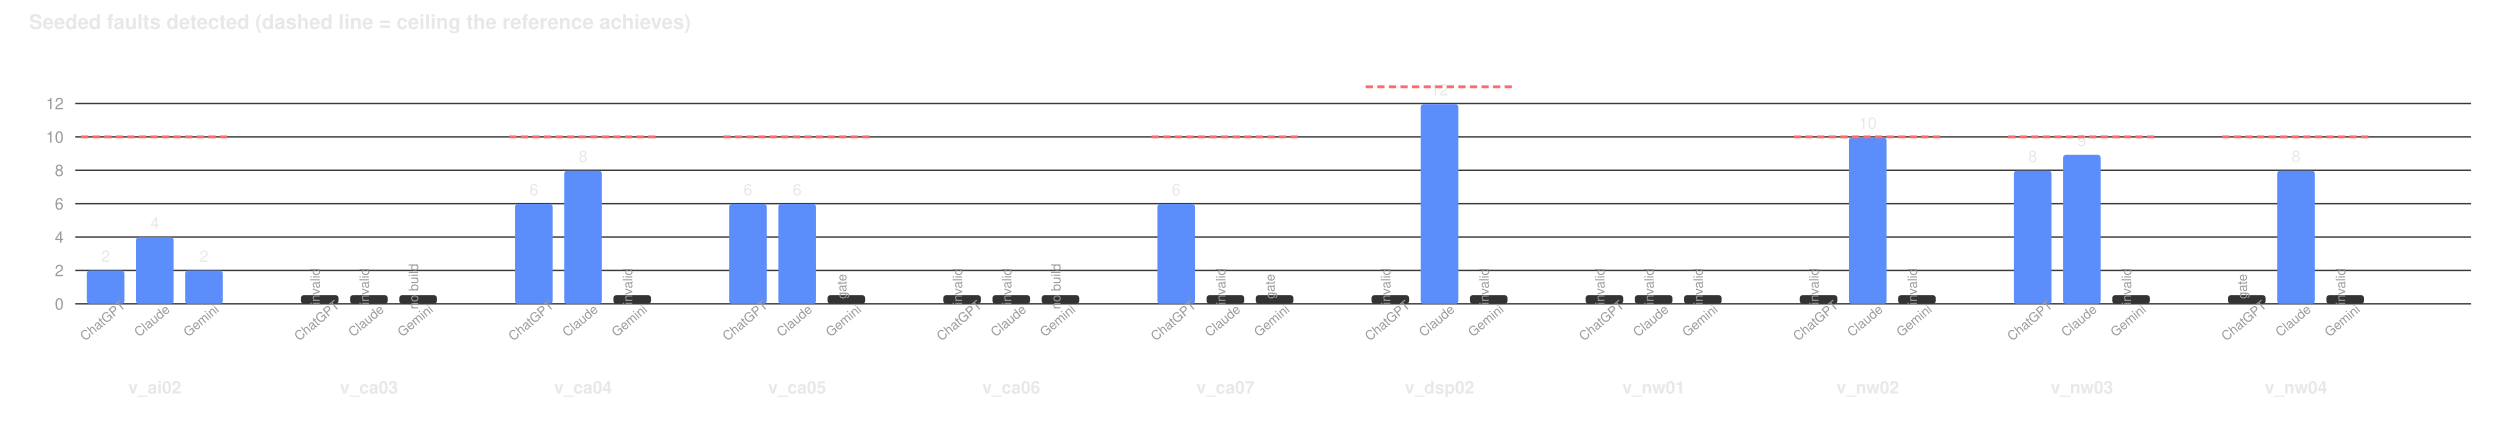
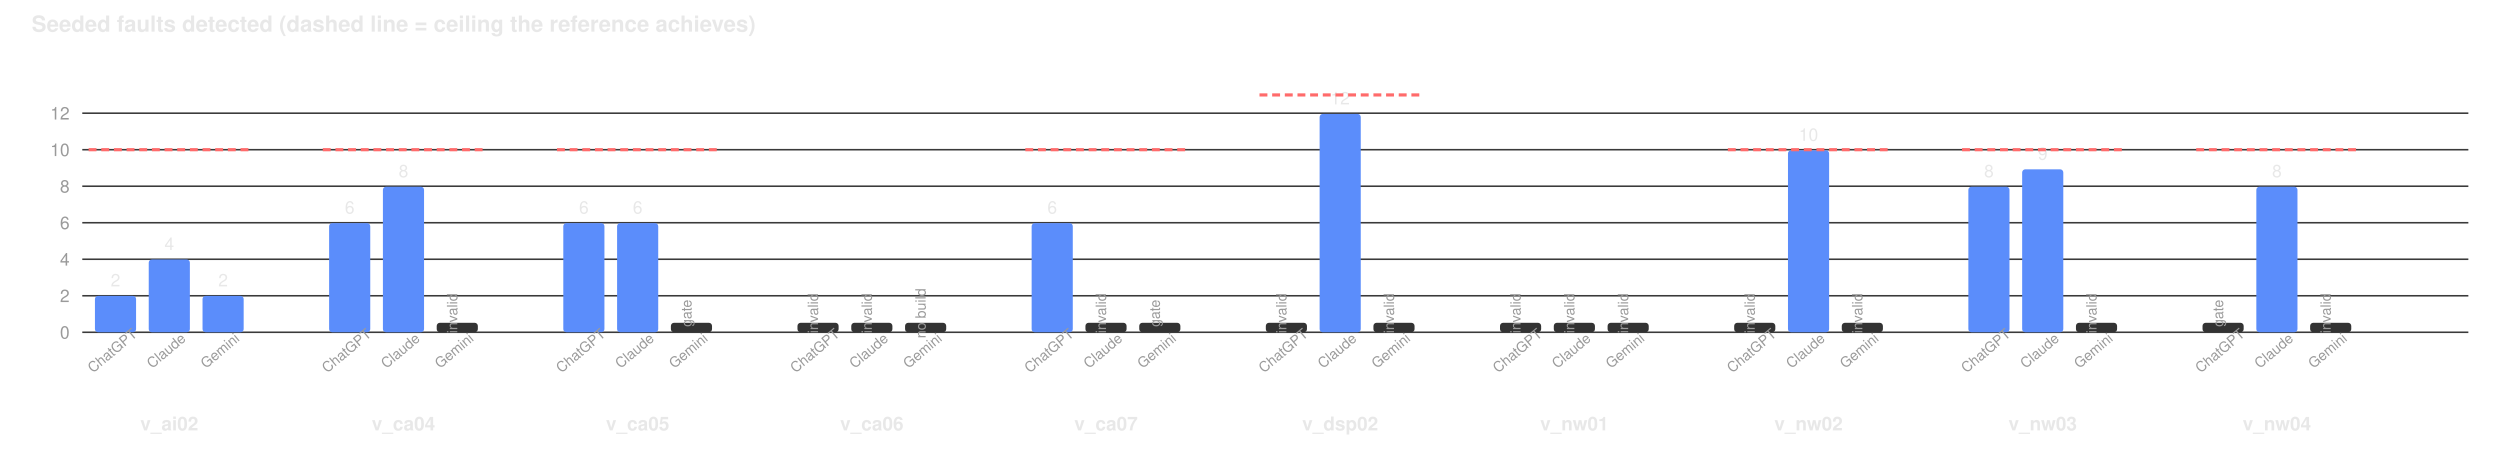
- <svg xmlns="http://www.w3.org/2000/svg" viewBox="0 0 1728 300" font-family="-apple-system,BlinkMacSystemFont,Segoe UI,Helvetica,Arial,sans-serif">
-   <rect width="1728" height="300" fill="none" />
-   <line x1="52" y1="210.0" x2="1708" y2="210.0" stroke="#3a3a3a" stroke-width="1" />
+ <svg xmlns="http://www.w3.org/2000/svg" viewBox="0 0 1580 300" font-family="-apple-system,BlinkMacSystemFont,Segoe UI,Helvetica,Arial,sans-serif">
+   <rect width="1580" height="300" fill="none" />
+   <line x1="52" y1="210.0" x2="1560" y2="210.0" stroke="#3a3a3a" stroke-width="1" />
  <text x="44" y="214.0" fill="#9a9a9a" font-size="11" text-anchor="end">0</text>
-   <line x1="52" y1="186.923" x2="1708" y2="186.923" stroke="#3a3a3a" stroke-width="1" />
+   <line x1="52" y1="186.923" x2="1560" y2="186.923" stroke="#3a3a3a" stroke-width="1" />
  <text x="44" y="190.923" fill="#9a9a9a" font-size="11" text-anchor="end">2</text>
-   <line x1="52" y1="163.846" x2="1708" y2="163.846" stroke="#3a3a3a" stroke-width="1" />
+   <line x1="52" y1="163.846" x2="1560" y2="163.846" stroke="#3a3a3a" stroke-width="1" />
  <text x="44" y="167.846" fill="#9a9a9a" font-size="11" text-anchor="end">4</text>
-   <line x1="52" y1="140.769" x2="1708" y2="140.769" stroke="#3a3a3a" stroke-width="1" />
+   <line x1="52" y1="140.769" x2="1560" y2="140.769" stroke="#3a3a3a" stroke-width="1" />
  <text x="44" y="144.769" fill="#9a9a9a" font-size="11" text-anchor="end">6</text>
-   <line x1="52" y1="117.692" x2="1708" y2="117.692" stroke="#3a3a3a" stroke-width="1" />
+   <line x1="52" y1="117.692" x2="1560" y2="117.692" stroke="#3a3a3a" stroke-width="1" />
  <text x="44" y="121.692" fill="#9a9a9a" font-size="11" text-anchor="end">8</text>
-   <line x1="52" y1="94.615" x2="1708" y2="94.615" stroke="#3a3a3a" stroke-width="1" />
+   <line x1="52" y1="94.615" x2="1560" y2="94.615" stroke="#3a3a3a" stroke-width="1" />
  <text x="44" y="98.615" fill="#9a9a9a" font-size="11" text-anchor="end">10</text>
-   <line x1="52" y1="71.538" x2="1708" y2="71.538" stroke="#3a3a3a" stroke-width="1" />
+   <line x1="52" y1="71.538" x2="1560" y2="71.538" stroke="#3a3a3a" stroke-width="1" />
  <text x="44" y="75.538" fill="#9a9a9a" font-size="11" text-anchor="end">12</text>
  <rect x="60" y="187" width="26" height="23" rx="2" fill="#5b8dfb" />
  <text x="73.0" y="181" fill="#e8e8e8" font-size="11" text-anchor="middle">2</text>
  <text x="73.0" y="224" fill="#9a9a9a" font-size="9" text-anchor="middle" transform="rotate(-40 73.0 224)">ChatGPT</text>
  <rect x="94" y="164" width="26" height="46" rx="2" fill="#5b8dfb" />
  <text x="107.0" y="158" fill="#e8e8e8" font-size="11" text-anchor="middle">4</text>
  <text x="107.0" y="224" fill="#9a9a9a" font-size="9" text-anchor="middle" transform="rotate(-40 107.0 224)">Claude</text>
  <rect x="128" y="187" width="26" height="23" rx="2" fill="#5b8dfb" />
  <text x="141.0" y="181" fill="#e8e8e8" font-size="11" text-anchor="middle">2</text>
  <text x="141.0" y="224" fill="#9a9a9a" font-size="9" text-anchor="middle" transform="rotate(-40 141.0 224)">Gemini</text>
  <line x1="56" y1="94.615" x2="158" y2="94.615" stroke="#ff6b6b" stroke-width="2" stroke-dasharray="5,3" />
  <text x="107.0" y="272" fill="#e8e8e8" font-size="12" font-weight="600" text-anchor="middle">v_ai02</text>
-   <rect x="208" y="204" width="26" height="6" rx="2" fill="#333" />
-   <text x="221.0" y="198" fill="#9a9a9a" font-size="9" text-anchor="middle" transform="rotate(-90 221.0 198)">invalid</text>
+   <rect x="208" y="141" width="26" height="69" rx="2" fill="#5b8dfb" />
+   <text x="221.0" y="135" fill="#e8e8e8" font-size="11" text-anchor="middle">6</text>
  <text x="221.0" y="224" fill="#9a9a9a" font-size="9" text-anchor="middle" transform="rotate(-40 221.0 224)">ChatGPT</text>
-   <rect x="242" y="204" width="26" height="6" rx="2" fill="#333" />
-   <text x="255.0" y="198" fill="#9a9a9a" font-size="9" text-anchor="middle" transform="rotate(-90 255.0 198)">invalid</text>
+   <rect x="242" y="118" width="26" height="92" rx="2" fill="#5b8dfb" />
+   <text x="255.0" y="112" fill="#e8e8e8" font-size="11" text-anchor="middle">8</text>
  <text x="255.0" y="224" fill="#9a9a9a" font-size="9" text-anchor="middle" transform="rotate(-40 255.0 224)">Claude</text>
  <rect x="276" y="204" width="26" height="6" rx="2" fill="#333" />
-   <text x="289.0" y="198" fill="#9a9a9a" font-size="9" text-anchor="middle" transform="rotate(-90 289.0 198)">no build</text>
+   <text x="289.0" y="198" fill="#9a9a9a" font-size="9" text-anchor="middle" transform="rotate(-90 289.0 198)">invalid</text>
  <text x="289.0" y="224" fill="#9a9a9a" font-size="9" text-anchor="middle" transform="rotate(-40 289.0 224)">Gemini</text>
-   <text x="255.0" y="272" fill="#e8e8e8" font-size="12" font-weight="600" text-anchor="middle">v_ca03</text>
+   <line x1="204" y1="94.615" x2="306" y2="94.615" stroke="#ff6b6b" stroke-width="2" stroke-dasharray="5,3" />
+   <text x="255.0" y="272" fill="#e8e8e8" font-size="12" font-weight="600" text-anchor="middle">v_ca04</text>
  <rect x="356" y="141" width="26" height="69" rx="2" fill="#5b8dfb" />
  <text x="369.0" y="135" fill="#e8e8e8" font-size="11" text-anchor="middle">6</text>
  <text x="369.0" y="224" fill="#9a9a9a" font-size="9" text-anchor="middle" transform="rotate(-40 369.0 224)">ChatGPT</text>
-   <rect x="390" y="118" width="26" height="92" rx="2" fill="#5b8dfb" />
-   <text x="403.0" y="112" fill="#e8e8e8" font-size="11" text-anchor="middle">8</text>
+   <rect x="390" y="141" width="26" height="69" rx="2" fill="#5b8dfb" />
+   <text x="403.0" y="135" fill="#e8e8e8" font-size="11" text-anchor="middle">6</text>
  <text x="403.0" y="224" fill="#9a9a9a" font-size="9" text-anchor="middle" transform="rotate(-40 403.0 224)">Claude</text>
  <rect x="424" y="204" width="26" height="6" rx="2" fill="#333" />
-   <text x="437.0" y="198" fill="#9a9a9a" font-size="9" text-anchor="middle" transform="rotate(-90 437.0 198)">invalid</text>
+   <text x="437.0" y="198" fill="#9a9a9a" font-size="9" text-anchor="middle" transform="rotate(-90 437.0 198)">gate</text>
  <text x="437.0" y="224" fill="#9a9a9a" font-size="9" text-anchor="middle" transform="rotate(-40 437.0 224)">Gemini</text>
  <line x1="352" y1="94.615" x2="454" y2="94.615" stroke="#ff6b6b" stroke-width="2" stroke-dasharray="5,3" />
-   <text x="403.0" y="272" fill="#e8e8e8" font-size="12" font-weight="600" text-anchor="middle">v_ca04</text>
-   <rect x="504" y="141" width="26" height="69" rx="2" fill="#5b8dfb" />
-   <text x="517.0" y="135" fill="#e8e8e8" font-size="11" text-anchor="middle">6</text>
+   <text x="403.0" y="272" fill="#e8e8e8" font-size="12" font-weight="600" text-anchor="middle">v_ca05</text>
+   <rect x="504" y="204" width="26" height="6" rx="2" fill="#333" />
+   <text x="517.0" y="198" fill="#9a9a9a" font-size="9" text-anchor="middle" transform="rotate(-90 517.0 198)">invalid</text>
  <text x="517.0" y="224" fill="#9a9a9a" font-size="9" text-anchor="middle" transform="rotate(-40 517.0 224)">ChatGPT</text>
-   <rect x="538" y="141" width="26" height="69" rx="2" fill="#5b8dfb" />
-   <text x="551.0" y="135" fill="#e8e8e8" font-size="11" text-anchor="middle">6</text>
+   <rect x="538" y="204" width="26" height="6" rx="2" fill="#333" />
+   <text x="551.0" y="198" fill="#9a9a9a" font-size="9" text-anchor="middle" transform="rotate(-90 551.0 198)">invalid</text>
  <text x="551.0" y="224" fill="#9a9a9a" font-size="9" text-anchor="middle" transform="rotate(-40 551.0 224)">Claude</text>
  <rect x="572" y="204" width="26" height="6" rx="2" fill="#333" />
-   <text x="585.0" y="198" fill="#9a9a9a" font-size="9" text-anchor="middle" transform="rotate(-90 585.0 198)">gate</text>
+   <text x="585.0" y="198" fill="#9a9a9a" font-size="9" text-anchor="middle" transform="rotate(-90 585.0 198)">no build</text>
  <text x="585.0" y="224" fill="#9a9a9a" font-size="9" text-anchor="middle" transform="rotate(-40 585.0 224)">Gemini</text>
-   <line x1="500" y1="94.615" x2="602" y2="94.615" stroke="#ff6b6b" stroke-width="2" stroke-dasharray="5,3" />
-   <text x="551.0" y="272" fill="#e8e8e8" font-size="12" font-weight="600" text-anchor="middle">v_ca05</text>
-   <rect x="652" y="204" width="26" height="6" rx="2" fill="#333" />
-   <text x="665.0" y="198" fill="#9a9a9a" font-size="9" text-anchor="middle" transform="rotate(-90 665.0 198)">invalid</text>
+   <text x="551.0" y="272" fill="#e8e8e8" font-size="12" font-weight="600" text-anchor="middle">v_ca06</text>
+   <rect x="652" y="141" width="26" height="69" rx="2" fill="#5b8dfb" />
+   <text x="665.0" y="135" fill="#e8e8e8" font-size="11" text-anchor="middle">6</text>
  <text x="665.0" y="224" fill="#9a9a9a" font-size="9" text-anchor="middle" transform="rotate(-40 665.0 224)">ChatGPT</text>
  <rect x="686" y="204" width="26" height="6" rx="2" fill="#333" />
  <text x="699.0" y="198" fill="#9a9a9a" font-size="9" text-anchor="middle" transform="rotate(-90 699.0 198)">invalid</text>
  <text x="699.0" y="224" fill="#9a9a9a" font-size="9" text-anchor="middle" transform="rotate(-40 699.0 224)">Claude</text>
  <rect x="720" y="204" width="26" height="6" rx="2" fill="#333" />
-   <text x="733.0" y="198" fill="#9a9a9a" font-size="9" text-anchor="middle" transform="rotate(-90 733.0 198)">no build</text>
+   <text x="733.0" y="198" fill="#9a9a9a" font-size="9" text-anchor="middle" transform="rotate(-90 733.0 198)">gate</text>
  <text x="733.0" y="224" fill="#9a9a9a" font-size="9" text-anchor="middle" transform="rotate(-40 733.0 224)">Gemini</text>
-   <text x="699.0" y="272" fill="#e8e8e8" font-size="12" font-weight="600" text-anchor="middle">v_ca06</text>
-   <rect x="800" y="141" width="26" height="69" rx="2" fill="#5b8dfb" />
-   <text x="813.0" y="135" fill="#e8e8e8" font-size="11" text-anchor="middle">6</text>
+   <line x1="648" y1="94.615" x2="750" y2="94.615" stroke="#ff6b6b" stroke-width="2" stroke-dasharray="5,3" />
+   <text x="699.0" y="272" fill="#e8e8e8" font-size="12" font-weight="600" text-anchor="middle">v_ca07</text>
+   <rect x="800" y="204" width="26" height="6" rx="2" fill="#333" />
+   <text x="813.0" y="198" fill="#9a9a9a" font-size="9" text-anchor="middle" transform="rotate(-90 813.0 198)">invalid</text>
  <text x="813.0" y="224" fill="#9a9a9a" font-size="9" text-anchor="middle" transform="rotate(-40 813.0 224)">ChatGPT</text>
-   <rect x="834" y="204" width="26" height="6" rx="2" fill="#333" />
-   <text x="847.0" y="198" fill="#9a9a9a" font-size="9" text-anchor="middle" transform="rotate(-90 847.0 198)">invalid</text>
+   <rect x="834" y="72" width="26" height="138" rx="2" fill="#5b8dfb" />
+   <text x="847.0" y="66" fill="#e8e8e8" font-size="11" text-anchor="middle">12</text>
  <text x="847.0" y="224" fill="#9a9a9a" font-size="9" text-anchor="middle" transform="rotate(-40 847.0 224)">Claude</text>
  <rect x="868" y="204" width="26" height="6" rx="2" fill="#333" />
-   <text x="881.0" y="198" fill="#9a9a9a" font-size="9" text-anchor="middle" transform="rotate(-90 881.0 198)">gate</text>
+   <text x="881.0" y="198" fill="#9a9a9a" font-size="9" text-anchor="middle" transform="rotate(-90 881.0 198)">invalid</text>
  <text x="881.0" y="224" fill="#9a9a9a" font-size="9" text-anchor="middle" transform="rotate(-40 881.0 224)">Gemini</text>
-   <line x1="796" y1="94.615" x2="898" y2="94.615" stroke="#ff6b6b" stroke-width="2" stroke-dasharray="5,3" />
-   <text x="847.0" y="272" fill="#e8e8e8" font-size="12" font-weight="600" text-anchor="middle">v_ca07</text>
+   <line x1="796" y1="60.0" x2="898" y2="60.0" stroke="#ff6b6b" stroke-width="2" stroke-dasharray="5,3" />
+   <text x="847.0" y="272" fill="#e8e8e8" font-size="12" font-weight="600" text-anchor="middle">v_dsp02</text>
  <rect x="948" y="204" width="26" height="6" rx="2" fill="#333" />
  <text x="961.0" y="198" fill="#9a9a9a" font-size="9" text-anchor="middle" transform="rotate(-90 961.0 198)">invalid</text>
  <text x="961.0" y="224" fill="#9a9a9a" font-size="9" text-anchor="middle" transform="rotate(-40 961.0 224)">ChatGPT</text>
-   <rect x="982" y="72" width="26" height="138" rx="2" fill="#5b8dfb" />
-   <text x="995.0" y="66" fill="#e8e8e8" font-size="11" text-anchor="middle">12</text>
+   <rect x="982" y="204" width="26" height="6" rx="2" fill="#333" />
+   <text x="995.0" y="198" fill="#9a9a9a" font-size="9" text-anchor="middle" transform="rotate(-90 995.0 198)">invalid</text>
  <text x="995.0" y="224" fill="#9a9a9a" font-size="9" text-anchor="middle" transform="rotate(-40 995.0 224)">Claude</text>
  <rect x="1016" y="204" width="26" height="6" rx="2" fill="#333" />
  <text x="1029.0" y="198" fill="#9a9a9a" font-size="9" text-anchor="middle" transform="rotate(-90 1029.0 198)">invalid</text>
  <text x="1029.0" y="224" fill="#9a9a9a" font-size="9" text-anchor="middle" transform="rotate(-40 1029.0 224)">Gemini</text>
-   <line x1="944" y1="60.0" x2="1046" y2="60.0" stroke="#ff6b6b" stroke-width="2" stroke-dasharray="5,3" />
-   <text x="995.0" y="272" fill="#e8e8e8" font-size="12" font-weight="600" text-anchor="middle">v_dsp02</text>
+   <text x="995.0" y="272" fill="#e8e8e8" font-size="12" font-weight="600" text-anchor="middle">v_nw01</text>
  <rect x="1096" y="204" width="26" height="6" rx="2" fill="#333" />
  <text x="1109.0" y="198" fill="#9a9a9a" font-size="9" text-anchor="middle" transform="rotate(-90 1109.0 198)">invalid</text>
  <text x="1109.0" y="224" fill="#9a9a9a" font-size="9" text-anchor="middle" transform="rotate(-40 1109.0 224)">ChatGPT</text>
-   <rect x="1130" y="204" width="26" height="6" rx="2" fill="#333" />
-   <text x="1143.0" y="198" fill="#9a9a9a" font-size="9" text-anchor="middle" transform="rotate(-90 1143.0 198)">invalid</text>
+   <rect x="1130" y="95" width="26" height="115" rx="2" fill="#5b8dfb" />
+   <text x="1143.0" y="89" fill="#e8e8e8" font-size="11" text-anchor="middle">10</text>
  <text x="1143.0" y="224" fill="#9a9a9a" font-size="9" text-anchor="middle" transform="rotate(-40 1143.0 224)">Claude</text>
  <rect x="1164" y="204" width="26" height="6" rx="2" fill="#333" />
  <text x="1177.0" y="198" fill="#9a9a9a" font-size="9" text-anchor="middle" transform="rotate(-90 1177.0 198)">invalid</text>
  <text x="1177.0" y="224" fill="#9a9a9a" font-size="9" text-anchor="middle" transform="rotate(-40 1177.0 224)">Gemini</text>
-   <text x="1143.0" y="272" fill="#e8e8e8" font-size="12" font-weight="600" text-anchor="middle">v_nw01</text>
-   <rect x="1244" y="204" width="26" height="6" rx="2" fill="#333" />
-   <text x="1257.0" y="198" fill="#9a9a9a" font-size="9" text-anchor="middle" transform="rotate(-90 1257.0 198)">invalid</text>
+   <line x1="1092" y1="94.615" x2="1194" y2="94.615" stroke="#ff6b6b" stroke-width="2" stroke-dasharray="5,3" />
+   <text x="1143.0" y="272" fill="#e8e8e8" font-size="12" font-weight="600" text-anchor="middle">v_nw02</text>
+   <rect x="1244" y="118" width="26" height="92" rx="2" fill="#5b8dfb" />
+   <text x="1257.0" y="112" fill="#e8e8e8" font-size="11" text-anchor="middle">8</text>
  <text x="1257.0" y="224" fill="#9a9a9a" font-size="9" text-anchor="middle" transform="rotate(-40 1257.0 224)">ChatGPT</text>
-   <rect x="1278" y="95" width="26" height="115" rx="2" fill="#5b8dfb" />
-   <text x="1291.0" y="89" fill="#e8e8e8" font-size="11" text-anchor="middle">10</text>
+   <rect x="1278" y="107" width="26" height="103" rx="2" fill="#5b8dfb" />
+   <text x="1291.0" y="101" fill="#e8e8e8" font-size="11" text-anchor="middle">9</text>
  <text x="1291.0" y="224" fill="#9a9a9a" font-size="9" text-anchor="middle" transform="rotate(-40 1291.0 224)">Claude</text>
  <rect x="1312" y="204" width="26" height="6" rx="2" fill="#333" />
  <text x="1325.0" y="198" fill="#9a9a9a" font-size="9" text-anchor="middle" transform="rotate(-90 1325.0 198)">invalid</text>
  <text x="1325.0" y="224" fill="#9a9a9a" font-size="9" text-anchor="middle" transform="rotate(-40 1325.0 224)">Gemini</text>
  <line x1="1240" y1="94.615" x2="1342" y2="94.615" stroke="#ff6b6b" stroke-width="2" stroke-dasharray="5,3" />
-   <text x="1291.0" y="272" fill="#e8e8e8" font-size="12" font-weight="600" text-anchor="middle">v_nw02</text>
-   <rect x="1392" y="118" width="26" height="92" rx="2" fill="#5b8dfb" />
-   <text x="1405.0" y="112" fill="#e8e8e8" font-size="11" text-anchor="middle">8</text>
+   <text x="1291.0" y="272" fill="#e8e8e8" font-size="12" font-weight="600" text-anchor="middle">v_nw03</text>
+   <rect x="1392" y="204" width="26" height="6" rx="2" fill="#333" />
+   <text x="1405.0" y="198" fill="#9a9a9a" font-size="9" text-anchor="middle" transform="rotate(-90 1405.0 198)">gate</text>
  <text x="1405.0" y="224" fill="#9a9a9a" font-size="9" text-anchor="middle" transform="rotate(-40 1405.0 224)">ChatGPT</text>
-   <rect x="1426" y="107" width="26" height="103" rx="2" fill="#5b8dfb" />
-   <text x="1439.0" y="101" fill="#e8e8e8" font-size="11" text-anchor="middle">9</text>
+   <rect x="1426" y="118" width="26" height="92" rx="2" fill="#5b8dfb" />
+   <text x="1439.0" y="112" fill="#e8e8e8" font-size="11" text-anchor="middle">8</text>
  <text x="1439.0" y="224" fill="#9a9a9a" font-size="9" text-anchor="middle" transform="rotate(-40 1439.0 224)">Claude</text>
  <rect x="1460" y="204" width="26" height="6" rx="2" fill="#333" />
  <text x="1473.0" y="198" fill="#9a9a9a" font-size="9" text-anchor="middle" transform="rotate(-90 1473.0 198)">invalid</text>
  <text x="1473.0" y="224" fill="#9a9a9a" font-size="9" text-anchor="middle" transform="rotate(-40 1473.0 224)">Gemini</text>
  <line x1="1388" y1="94.615" x2="1490" y2="94.615" stroke="#ff6b6b" stroke-width="2" stroke-dasharray="5,3" />
-   <text x="1439.0" y="272" fill="#e8e8e8" font-size="12" font-weight="600" text-anchor="middle">v_nw03</text>
-   <rect x="1540" y="204" width="26" height="6" rx="2" fill="#333" />
-   <text x="1553.0" y="198" fill="#9a9a9a" font-size="9" text-anchor="middle" transform="rotate(-90 1553.0 198)">gate</text>
-   <text x="1553.0" y="224" fill="#9a9a9a" font-size="9" text-anchor="middle" transform="rotate(-40 1553.0 224)">ChatGPT</text>
-   <rect x="1574" y="118" width="26" height="92" rx="2" fill="#5b8dfb" />
-   <text x="1587.0" y="112" fill="#e8e8e8" font-size="11" text-anchor="middle">8</text>
-   <text x="1587.0" y="224" fill="#9a9a9a" font-size="9" text-anchor="middle" transform="rotate(-40 1587.0 224)">Claude</text>
-   <rect x="1608" y="204" width="26" height="6" rx="2" fill="#333" />
-   <text x="1621.0" y="198" fill="#9a9a9a" font-size="9" text-anchor="middle" transform="rotate(-90 1621.0 198)">invalid</text>
-   <text x="1621.0" y="224" fill="#9a9a9a" font-size="9" text-anchor="middle" transform="rotate(-40 1621.0 224)">Gemini</text>
-   <line x1="1536" y1="94.615" x2="1638" y2="94.615" stroke="#ff6b6b" stroke-width="2" stroke-dasharray="5,3" />
-   <text x="1587.0" y="272" fill="#e8e8e8" font-size="12" font-weight="600" text-anchor="middle">v_nw04</text>
+   <text x="1439.0" y="272" fill="#e8e8e8" font-size="12" font-weight="600" text-anchor="middle">v_nw04</text>
  <text x="20" y="20" fill="#e8e8e8" font-size="14" font-weight="600">Seeded faults detected (dashed line = ceiling the reference achieves)</text>
</svg>
